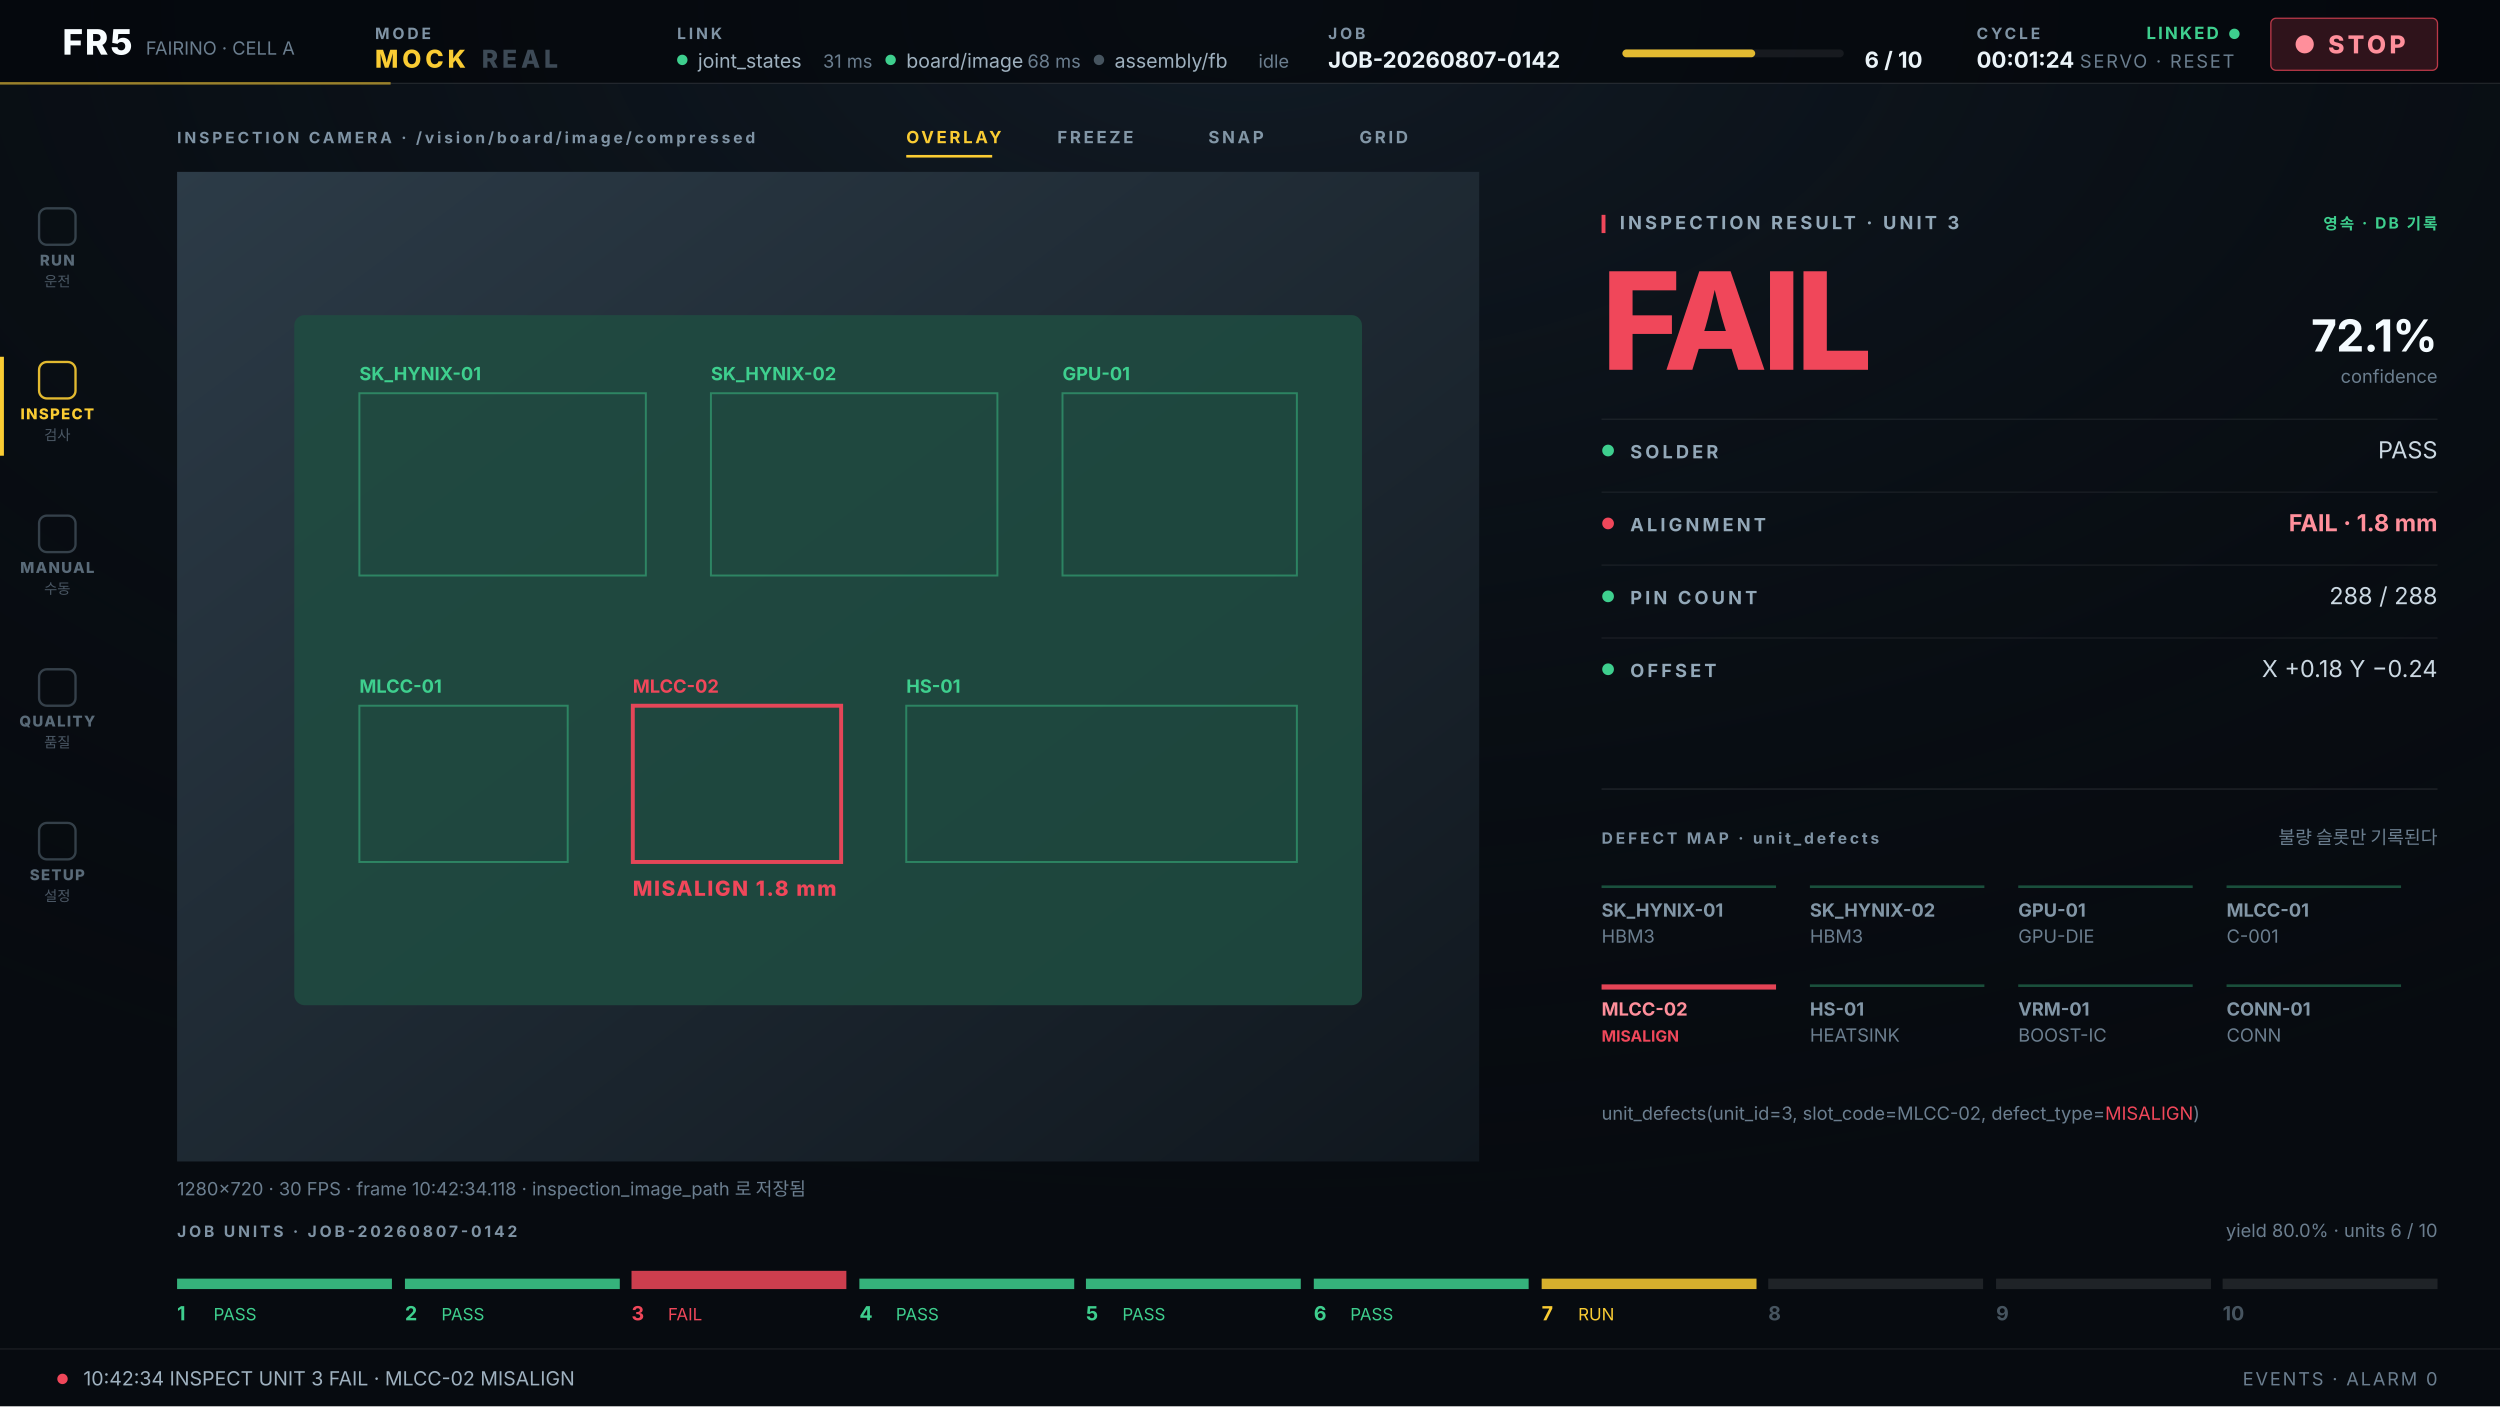
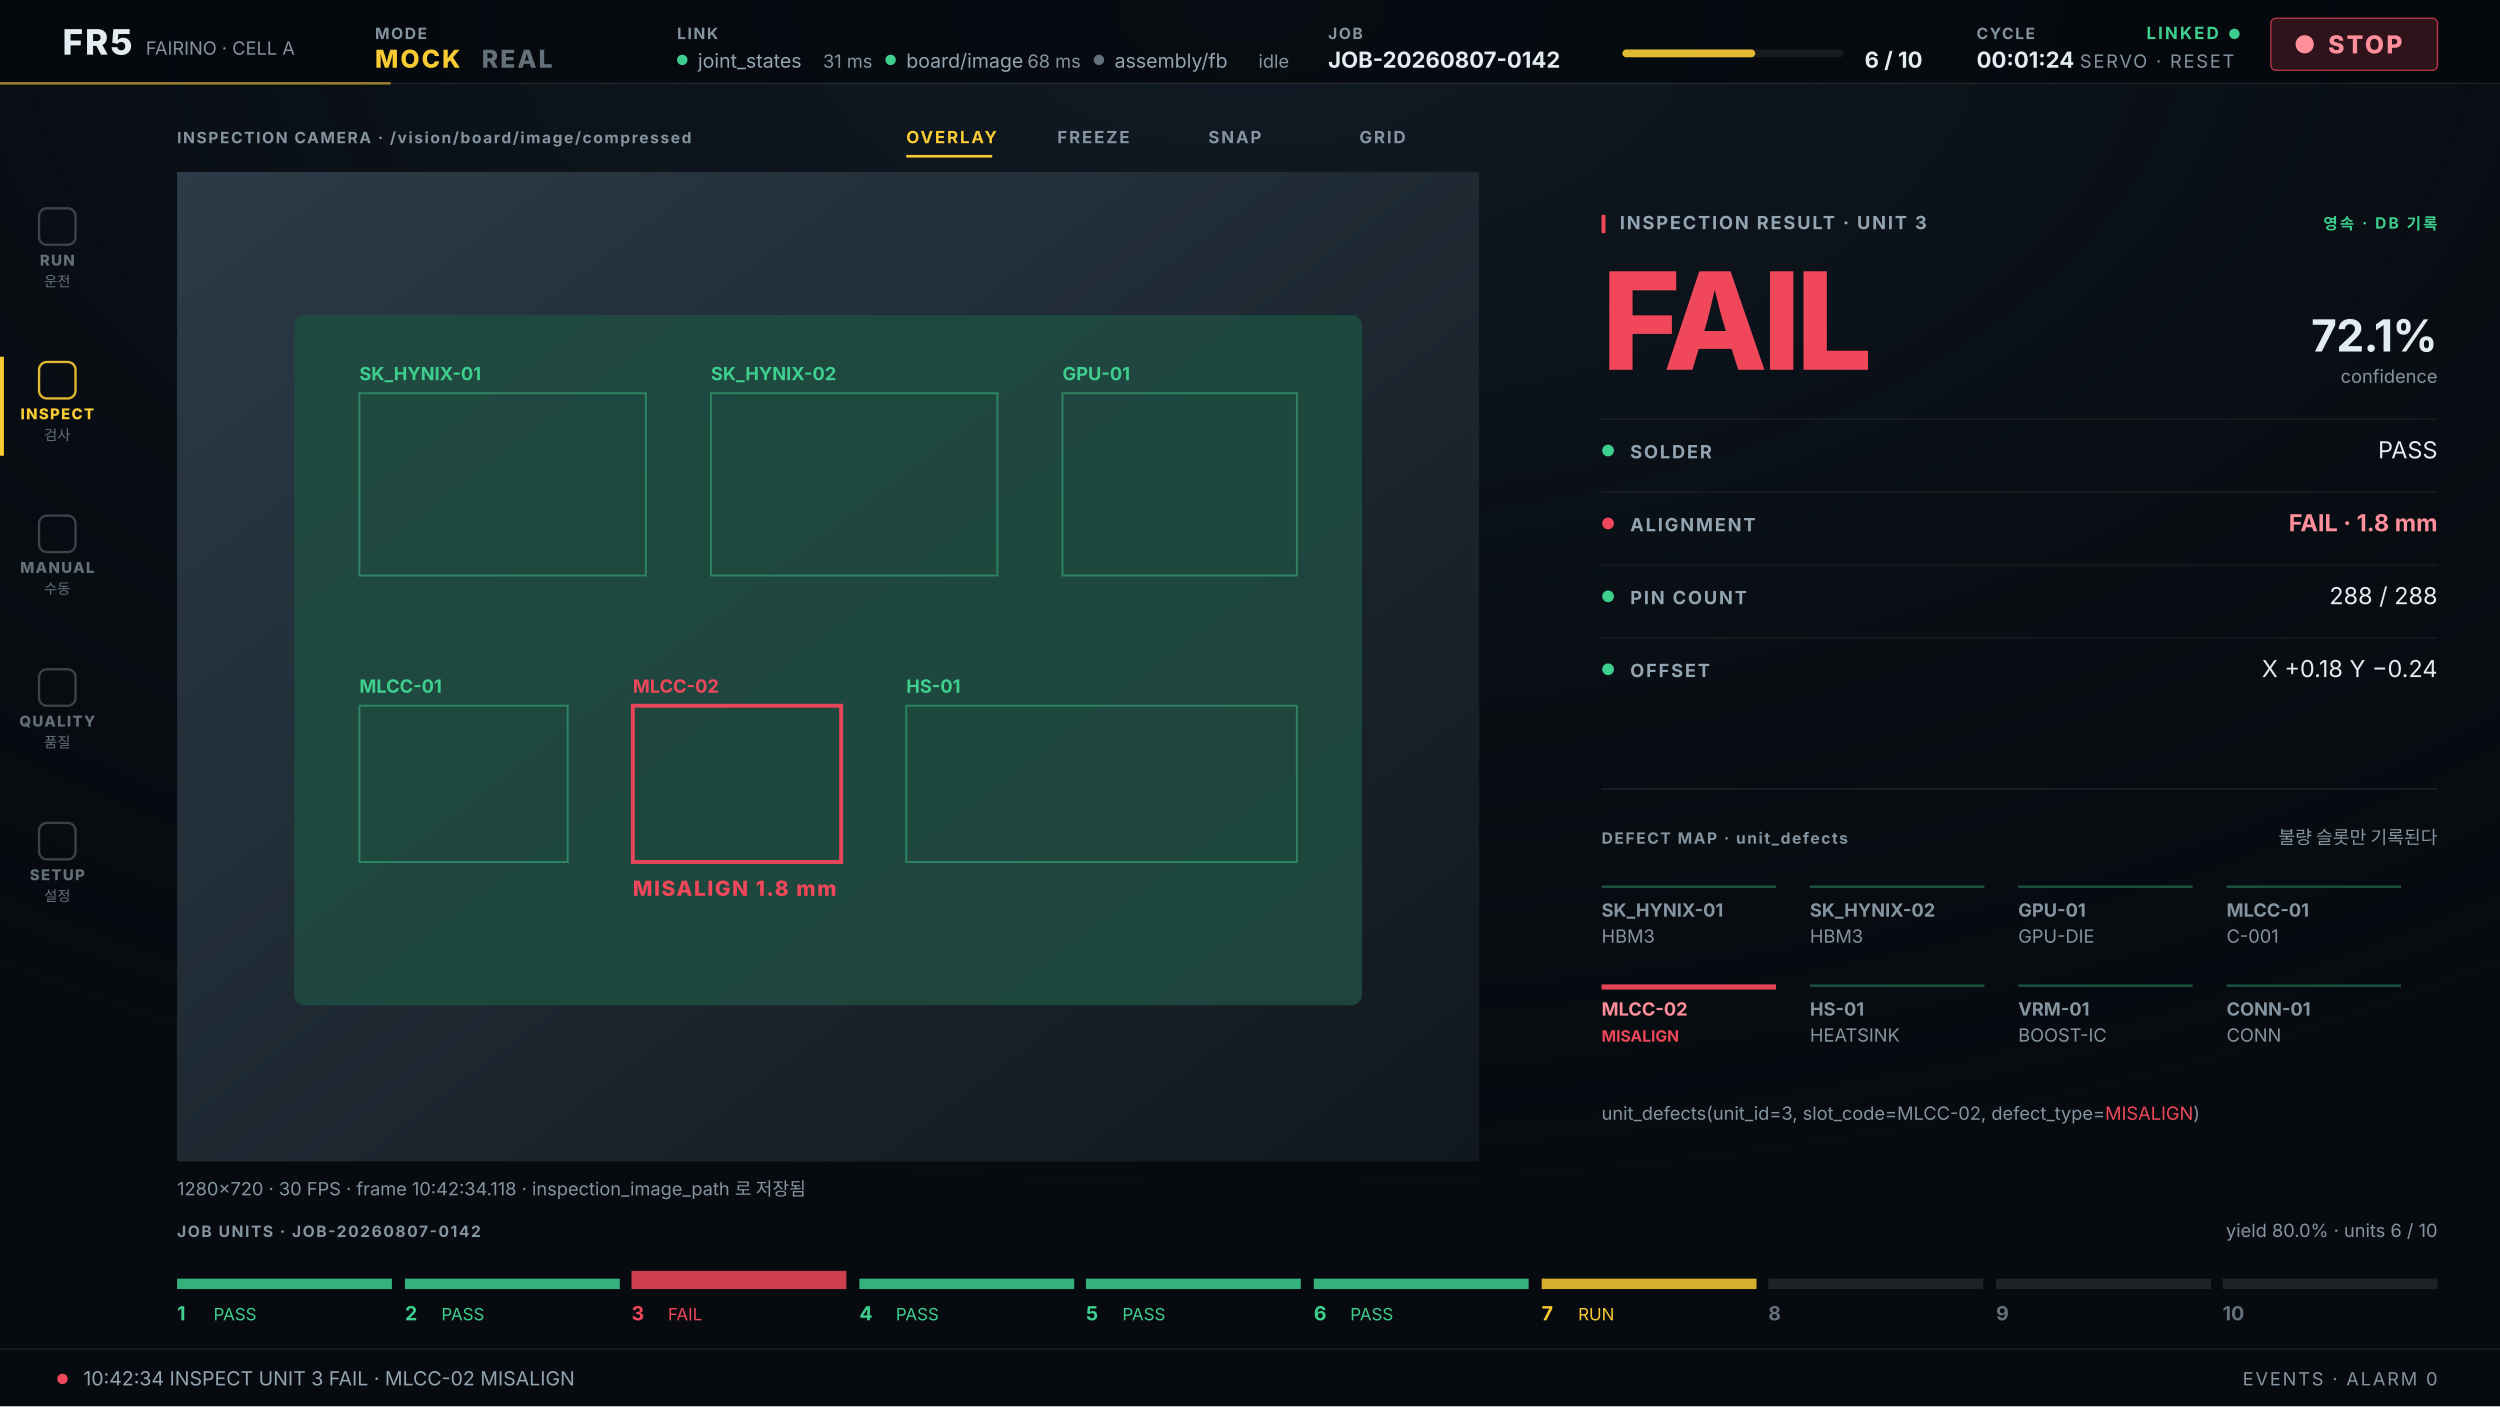
<svg xmlns="http://www.w3.org/2000/svg" width="1920" height="1080" viewBox="0 0 1920 1080" role="img" aria-labelledby="t d">
  <defs>
    <linearGradient id="stage" x1="0" y1="0" x2="0" y2="1">
      <stop offset="0" stop-color="#1c2833" />
      <stop offset="1" stop-color="#080d13" />
    </linearGradient>
    <linearGradient id="floor" x1="0" y1="0" x2="0" y2="1">
      <stop offset="0" stop-color="#28343f" />
      <stop offset="1" stop-color="#111820" />
    </linearGradient>
    <linearGradient id="scrimT" x1="0" y1="0" x2="0" y2="1">
      <stop offset="0" stop-color="#04070a" stop-opacity=".95" />
      <stop offset="1" stop-color="#04070a" stop-opacity="0" />
    </linearGradient>
    <linearGradient id="scrimB" x1="0" y1="1" x2="0" y2="0">
      <stop offset="0" stop-color="#04070a" stop-opacity=".95" />
      <stop offset="1" stop-color="#04070a" stop-opacity="0" />
    </linearGradient>
    <linearGradient id="scrimR" x1="1" y1="0" x2="0" y2="0">
      <stop offset="0" stop-color="#04070a" stop-opacity=".92" />
      <stop offset="1" stop-color="#04070a" stop-opacity="0" />
    </linearGradient>
    <linearGradient id="scrimL" x1="0" y1="0" x2="1" y2="0">
      <stop offset="0" stop-color="#04070a" stop-opacity=".92" />
      <stop offset="1" stop-color="#04070a" stop-opacity="0" />
    </linearGradient>
    <radialGradient id="vig" cx="50%" cy="46%" r="72%">
      <stop offset="0" stop-color="#000" stop-opacity="0" />
      <stop offset="1" stop-color="#000" stop-opacity=".55" />
    </radialGradient>
    <radialGradient id="glow" cx="50%" cy="0%" r="90%">
      <stop offset="0" stop-color="#16222e" stop-opacity=".7" />
      <stop offset="1" stop-color="#070b10" stop-opacity="0" />
    </radialGradient>
    <linearGradient id="cam" x1="0" y1="0" x2="1" y2="1">
      <stop offset="0" stop-color="#2c3b47" />
      <stop offset="1" stop-color="#10171e" />
    </linearGradient>
    <style>
-       text { font-family: Inter, Pretendard, "Noto Sans KR", system-ui, sans-serif; }
-       .mi { fill:#7f93a4; font-size:12px; letter-spacing:2.2px; font-weight:700 }
-       .lb { fill:#93a8b8; font-size:14px; letter-spacing:2.4px; font-weight:700 }
-       .bd { fill:#cbd8e2; font-size:16px }
-       .sm { fill:#9fb1bf; font-size:15px }
-       .mu { fill:#6b7e8f; font-size:14px }
-       .vl { fill:#eef6fb; font-size:26px; font-weight:700 }
-       .v2 { fill:#f4fbff; font-size:34px; font-weight:700; letter-spacing:-.4px }
-       .v3 { fill:#f6fcff; font-size:52px; font-weight:800; letter-spacing:-1.4px }
-       .dp { fill:#f8fdff; font-size:88px; font-weight:800; letter-spacing:-4px }
+       text { font-family: Inter, Pretendard, "Noto Sans CJK KR", "Noto Sans KR", system-ui, sans-serif; font-kerning:normal; font-variant-numeric:tabular-nums; text-rendering:geometricPrecision; }
+       svg { shape-rendering:geometricPrecision; }
+       .mi { fill:#8494a0; font-size:12px; letter-spacing:1.2px; font-weight:700 }
+       .lb { fill:#93a5b2; font-size:14px; letter-spacing:1.4px; font-weight:700 }
+       .bd { fill:#e2ecf1; font-size:16px }
+       .sm { fill:#93a5b2; font-size:15px }
+       .mu { fill:#8494a0; font-size:14px }
+       .vl { fill:#e2ecf1; font-size:26px; font-weight:700 }
+       .v2 { fill:#e2ecf1; font-size:34px; font-weight:700; letter-spacing:-.4px }
+       .v3 { fill:#e2ecf1; font-size:52px; font-weight:800; letter-spacing:-1.4px }
+       .dp { fill:#e2ecf1; font-size:88px; font-weight:800; letter-spacing:-4px }
      .ac { fill:#facc33 } .ok { fill:#3ecf8e } .warn { fill:#f6ad37 } .bad { fill:#f0475a }
    </style>
  </defs>
  <rect width="1920" height="1080" fill="#070b10" />
  <rect width="1920" height="1080" fill="url(#glow)" />
  <rect x="0" y="0" width="1920" height="64" fill="#04070a" fill-opacity=".7" />
  <line x1="0" y1="64" x2="1920" y2="64" stroke="#ffffff" stroke-opacity=".10" />
  <rect x="0" y="63" width="300" height="2" fill="#facc33" fill-opacity=".55" />
-   <text x="48" y="42" fill="#f8fdff" font-size="27" font-weight="800" letter-spacing="1.5">FR5</text>
+   <text x="48" y="42" fill="#e2ecf1" font-size="27" font-weight="800" letter-spacing="1.5">FR5</text>
  <text x="112" y="42" class="mu" font-size="14">FAIRINO · CELL A</text>
  <text x="288" y="30" class="mi">MODE</text>
-   <text x="288" y="52" fill="#facc33" font-size="19" font-weight="800" letter-spacing="3">MOCK</text>
-   <text x="370" y="52" fill="#3d4a56" font-size="19" font-weight="800" letter-spacing="3">REAL</text>
+   <text x="288" y="52" fill="#facc33" font-size="19" font-weight="800" letter-spacing="1.6">MOCK</text>
+   <text x="370" y="52" fill="#64707a" font-size="19" font-weight="800" letter-spacing="1.6">REAL</text>
  <text x="520" y="30" class="mi">LINK</text>
  <circle cx="524" cy="46" r="4" fill="#3ecf8e" />
  <text x="536" y="52" class="sm" font-size="14">joint_states</text>
  <text x="670" y="52" text-anchor="end" class="mu" font-size="13">31 ms</text>
  <circle cx="684" cy="46" r="4" fill="#3ecf8e" />
  <text x="696" y="52" class="sm" font-size="14">board/image</text>
  <text x="830" y="52" text-anchor="end" class="mu" font-size="13">68 ms</text>
-   <circle cx="844" cy="46" r="4" fill="#46545f" />
+   <circle cx="844" cy="46" r="4" fill="#64707a" />
  <text x="856" y="52" class="sm" font-size="14">assembly/fb</text>
  <text x="990" y="52" text-anchor="end" class="mu" font-size="13">idle</text>
  <text x="1020" y="30" class="mi">JOB</text>
-   <text x="1020" y="52" fill="#eaf3f8" font-size="17" font-weight="700">JOB-20260807-0142</text>
+   <text x="1020" y="52" fill="#e2ecf1" font-size="17" font-weight="700">JOB-20260807-0142</text>
  <rect x="1246" y="38" width="170" height="6" rx="3.0" fill="#ffffff" fill-opacity=".07" />
  <rect x="1246" y="38" width="102" height="6" rx="3.0" fill="#facc33" fill-opacity=".9" />
-   <text x="1432" y="52" fill="#eaf3f8" font-size="17" font-weight="700">6 / 10</text>
+   <text x="1432" y="52" fill="#e2ecf1" font-size="17" font-weight="700">6 / 10</text>
  <text x="1518" y="30" class="mi">CYCLE</text>
-   <text x="1518" y="52" fill="#eaf3f8" font-size="17" font-weight="700">00:01:24</text>
+   <text x="1518" y="52" fill="#e2ecf1" font-size="17" font-weight="700">00:01:24</text>
  <text x="1704" y="30" text-anchor="end" fill="#3ecf8e" font-size="13" font-weight="700" letter-spacing="1.6">LINKED</text>
  <circle cx="1716" cy="26" r="4" fill="#3ecf8e" />
  <text x="1716" y="52" text-anchor="end" class="mu" font-size="12" letter-spacing="1.4">SERVO · RESET</text>
  <rect x="1744" y="14" width="128" height="40" rx="4" fill="#f0475a" fill-opacity=".18" stroke="#f0475a" stroke-opacity=".75" />
  <circle cx="1770" cy="34" r="7" fill="#ff8f9b" />
-   <text x="1788" y="41" fill="#ff8f9b" font-size="19" font-weight="800" letter-spacing="2.6">STOP</text>
-   <rect x="30.0" y="160" width="28" height="28" rx="6" fill="none" stroke="#5a6b79" stroke-opacity=".55" stroke-width="1.8" />
-   <text x="44.0" y="204" text-anchor="middle" fill="#5a6b79" font-size="11.5" font-weight="800" letter-spacing="1">RUN</text>
-   <text x="44.0" y="220" text-anchor="middle" fill="#4a5764" font-size="11">운전</text>
+   <text x="1788" y="41" fill="#ff8f9b" font-size="19" font-weight="800" letter-spacing="1.8">STOP</text>
+   <rect x="30.0" y="160" width="28" height="28" rx="6" fill="none" stroke="#64707a" stroke-opacity=".55" stroke-width="1.8" />
+   <text x="44.0" y="204" text-anchor="middle" fill="#64707a" font-size="11.5" font-weight="800" letter-spacing="1">RUN</text>
+   <text x="44.0" y="220" text-anchor="middle" fill="#64707a" font-size="11">운전</text>
  <rect x="0" y="274" width="3" height="76" fill="#facc33" />
  <rect x="30.0" y="278" width="28" height="28" rx="6" fill="none" stroke="#facc33" stroke-opacity=".9" stroke-width="1.8" />
  <text x="44.0" y="322" text-anchor="middle" fill="#facc33" font-size="11.5" font-weight="800" letter-spacing="1">INSPECT</text>
-   <text x="44.0" y="338" text-anchor="middle" fill="#4a5764" font-size="11">검사</text>
-   <rect x="30.0" y="396" width="28" height="28" rx="6" fill="none" stroke="#5a6b79" stroke-opacity=".55" stroke-width="1.8" />
-   <text x="44.0" y="440" text-anchor="middle" fill="#5a6b79" font-size="11.5" font-weight="800" letter-spacing="1">MANUAL</text>
-   <text x="44.0" y="456" text-anchor="middle" fill="#4a5764" font-size="11">수동</text>
-   <rect x="30.0" y="514" width="28" height="28" rx="6" fill="none" stroke="#5a6b79" stroke-opacity=".55" stroke-width="1.8" />
-   <text x="44.0" y="558" text-anchor="middle" fill="#5a6b79" font-size="11.5" font-weight="800" letter-spacing="1">QUALITY</text>
-   <text x="44.0" y="574" text-anchor="middle" fill="#4a5764" font-size="11">품질</text>
-   <rect x="30.0" y="632" width="28" height="28" rx="6" fill="none" stroke="#5a6b79" stroke-opacity=".55" stroke-width="1.8" />
-   <text x="44.0" y="676" text-anchor="middle" fill="#5a6b79" font-size="11.5" font-weight="800" letter-spacing="1">SETUP</text>
-   <text x="44.0" y="692" text-anchor="middle" fill="#4a5764" font-size="11">설정</text>
+   <text x="44.0" y="338" text-anchor="middle" fill="#64707a" font-size="11">검사</text>
+   <rect x="30.0" y="396" width="28" height="28" rx="6" fill="none" stroke="#64707a" stroke-opacity=".55" stroke-width="1.8" />
+   <text x="44.0" y="440" text-anchor="middle" fill="#64707a" font-size="11.5" font-weight="800" letter-spacing="1">MANUAL</text>
+   <text x="44.0" y="456" text-anchor="middle" fill="#64707a" font-size="11">수동</text>
+   <rect x="30.0" y="514" width="28" height="28" rx="6" fill="none" stroke="#64707a" stroke-opacity=".55" stroke-width="1.8" />
+   <text x="44.0" y="558" text-anchor="middle" fill="#64707a" font-size="11.5" font-weight="800" letter-spacing="1">QUALITY</text>
+   <text x="44.0" y="574" text-anchor="middle" fill="#64707a" font-size="11">품질</text>
+   <rect x="30.0" y="632" width="28" height="28" rx="6" fill="none" stroke="#64707a" stroke-opacity=".55" stroke-width="1.8" />
+   <text x="44.0" y="676" text-anchor="middle" fill="#64707a" font-size="11.5" font-weight="800" letter-spacing="1">SETUP</text>
+   <text x="44.0" y="692" text-anchor="middle" fill="#64707a" font-size="11">설정</text>
  <line x1="0" y1="1036" x2="1920" y2="1036" stroke="#ffffff" stroke-opacity=".08" />
  <circle cx="48" cy="1059" r="4" fill="#f0475a" />
  <text x="64" y="1064" class="sm" font-size="14">10:42:34   INSPECT   UNIT 3 FAIL · MLCC-02 MISALIGN</text>
  <text x="1872" y="1064" text-anchor="end" class="mu" font-size="13" letter-spacing="1.4">EVENTS  ·  ALARM 0</text>
  <rect x="136" y="132" width="1000" height="760" fill="url(#cam)" />
  <text x="136" y="110" class="mi">INSPECTION CAMERA  ·  /vision/board/image/compressed</text>
-   <text x="696" y="110" fill="#facc33" font-size="13" font-weight="700" letter-spacing="2">OVERLAY</text>
+   <text x="696" y="110" fill="#facc33" font-size="13" font-weight="700" letter-spacing="1.4">OVERLAY</text>
  <rect x="696" y="119" width="66" height="2" fill="#facc33" />
-   <text x="812" y="110" fill="#8296a6" font-size="13" font-weight="700" letter-spacing="2">FREEZE</text>
-   <text x="928" y="110" fill="#8296a6" font-size="13" font-weight="700" letter-spacing="2">SNAP</text>
-   <text x="1044" y="110" fill="#8296a6" font-size="13" font-weight="700" letter-spacing="2">GRID</text>
+   <text x="812" y="110" fill="#8494a0" font-size="13" font-weight="700" letter-spacing="1.4">FREEZE</text>
+   <text x="928" y="110" fill="#8494a0" font-size="13" font-weight="700" letter-spacing="1.4">SNAP</text>
+   <text x="1044" y="110" fill="#8494a0" font-size="13" font-weight="700" letter-spacing="1.4">GRID</text>
  <rect x="226" y="242" width="820" height="530" rx="8" fill="#1f4d41" fill-opacity=".85" />
  <rect x="276" y="302" width="220" height="140" fill="none" stroke="#3ecf8e" stroke-opacity=".45" stroke-width="1.5" />
  <text x="276" y="292" fill="#3ecf8e" font-size="14" font-weight="700">SK_HYNIX-01</text>
  <rect x="546" y="302" width="220" height="140" fill="none" stroke="#3ecf8e" stroke-opacity=".45" stroke-width="1.5" />
  <text x="546" y="292" fill="#3ecf8e" font-size="14" font-weight="700">SK_HYNIX-02</text>
  <rect x="816" y="302" width="180" height="140" fill="none" stroke="#3ecf8e" stroke-opacity=".45" stroke-width="1.5" />
  <text x="816" y="292" fill="#3ecf8e" font-size="14" font-weight="700">GPU-01</text>
  <rect x="276" y="542" width="160" height="120" fill="none" stroke="#3ecf8e" stroke-opacity=".45" stroke-width="1.5" />
  <text x="276" y="532" fill="#3ecf8e" font-size="14" font-weight="700">MLCC-01</text>
  <rect x="486" y="542" width="160" height="120" fill="none" stroke="#f0475a" stroke-opacity=".95" stroke-width="3" />
  <text x="486" y="532" fill="#f0475a" font-size="14" font-weight="700">MLCC-02</text>
  <text x="486" y="688" class="bad" font-size="16" font-weight="800" letter-spacing="1.2">MISALIGN 1.8 mm</text>
  <rect x="696" y="542" width="300" height="120" fill="none" stroke="#3ecf8e" stroke-opacity=".45" stroke-width="1.5" />
  <text x="696" y="532" fill="#3ecf8e" font-size="14" font-weight="700">HS-01</text>
  <text x="136" y="918" class="mu" font-size="13">1280×720 · 30 FPS · frame 10:42:34.118   ·   inspection_image_path 로 저장됨</text>
  <rect x="1230" y="165" width="3" height="14" fill="#f0475a" />
  <text x="1244" y="176" class="lb">INSPECTION RESULT · UNIT 3</text>
  <text x="1872" y="176" fill="#3ecf8e" font-size="12" font-weight="700" letter-spacing="1.6" text-anchor="end">영속 · DB 기록</text>
  <text x="1230" y="284" class="bad" font-size="104" font-weight="800" letter-spacing="-4">FAIL</text>
  <text x="1872" y="270" text-anchor="end" class="v2">72.1%</text>
  <text x="1872" y="294" text-anchor="end" class="mu" font-size="13">confidence</text>
  <line x1="1230" y1="322" x2="1872" y2="322" stroke="#ffffff" stroke-opacity=".07" />
  <circle cx="1235" cy="346" r="4.5" fill="#3ecf8e" />
  <text x="1252" y="352" class="lb" font-size="13">SOLDER</text>
-   <text x="1872" y="352" text-anchor="end" fill="#cbd8e2" font-size="18" font-weight="400">PASS</text>
+   <text x="1872" y="352" text-anchor="end" fill="#e2ecf1" font-size="18" font-weight="400">PASS</text>
  <line x1="1230" y1="378" x2="1872" y2="378" stroke="#ffffff" stroke-opacity=".07" />
  <circle cx="1235" cy="402" r="4.5" fill="#f0475a" />
  <text x="1252" y="408" class="lb" font-size="13">ALIGNMENT</text>
  <text x="1872" y="408" text-anchor="end" fill="#ff8f9b" font-size="18" font-weight="700">FAIL · 1.8 mm</text>
  <line x1="1230" y1="434" x2="1872" y2="434" stroke="#ffffff" stroke-opacity=".07" />
  <circle cx="1235" cy="458" r="4.5" fill="#3ecf8e" />
  <text x="1252" y="464" class="lb" font-size="13">PIN COUNT</text>
-   <text x="1872" y="464" text-anchor="end" fill="#cbd8e2" font-size="18" font-weight="400">288 / 288</text>
+   <text x="1872" y="464" text-anchor="end" fill="#e2ecf1" font-size="18" font-weight="400">288 / 288</text>
  <line x1="1230" y1="490" x2="1872" y2="490" stroke="#ffffff" stroke-opacity=".07" />
  <circle cx="1235" cy="514" r="4.5" fill="#3ecf8e" />
  <text x="1252" y="520" class="lb" font-size="13">OFFSET</text>
-   <text x="1872" y="520" text-anchor="end" fill="#cbd8e2" font-size="18" font-weight="400">X +0.18  Y −0.24</text>
+   <text x="1872" y="520" text-anchor="end" fill="#e2ecf1" font-size="18" font-weight="400">X +0.18  Y −0.24</text>
  <line x1="1230" y1="606" x2="1872" y2="606" stroke="#ffffff" stroke-opacity=".10" />
  <text x="1230" y="648" class="mi">DEFECT MAP · unit_defects</text>
  <text x="1872" y="648" text-anchor="end" class="mu" font-size="13">불량 슬롯만 기록된다</text>
  <rect x="1230" y="680" width="134" height="2" fill="#3ecf8e" fill-opacity=".35" />
-   <text x="1230" y="704" fill="#8296a6" font-size="14" font-weight="700">SK_HYNIX-01</text>
+   <text x="1230" y="704" fill="#8494a0" font-size="14" font-weight="700">SK_HYNIX-01</text>
  <text x="1230" y="724" class="mu" font-size="12">HBM3</text>
  <rect x="1390" y="680" width="134" height="2" fill="#3ecf8e" fill-opacity=".35" />
-   <text x="1390" y="704" fill="#8296a6" font-size="14" font-weight="700">SK_HYNIX-02</text>
+   <text x="1390" y="704" fill="#8494a0" font-size="14" font-weight="700">SK_HYNIX-02</text>
  <text x="1390" y="724" class="mu" font-size="12">HBM3</text>
  <rect x="1550" y="680" width="134" height="2" fill="#3ecf8e" fill-opacity=".35" />
-   <text x="1550" y="704" fill="#8296a6" font-size="14" font-weight="700">GPU-01</text>
+   <text x="1550" y="704" fill="#8494a0" font-size="14" font-weight="700">GPU-01</text>
  <text x="1550" y="724" class="mu" font-size="12">GPU-DIE</text>
  <rect x="1710" y="680" width="134" height="2" fill="#3ecf8e" fill-opacity=".35" />
-   <text x="1710" y="704" fill="#8296a6" font-size="14" font-weight="700">MLCC-01</text>
+   <text x="1710" y="704" fill="#8494a0" font-size="14" font-weight="700">MLCC-01</text>
  <text x="1710" y="724" class="mu" font-size="12">C-001</text>
  <rect x="1230" y="756" width="134" height="4" fill="#f0475a" fill-opacity=".95" />
  <text x="1230" y="780" fill="#ff8f9b" font-size="14" font-weight="700">MLCC-02</text>
  <text x="1230" y="800" class="bad" font-size="12" font-weight="700">MISALIGN</text>
  <rect x="1390" y="756" width="134" height="2" fill="#3ecf8e" fill-opacity=".35" />
-   <text x="1390" y="780" fill="#8296a6" font-size="14" font-weight="700">HS-01</text>
+   <text x="1390" y="780" fill="#8494a0" font-size="14" font-weight="700">HS-01</text>
  <text x="1390" y="800" class="mu" font-size="12">HEATSINK</text>
  <rect x="1550" y="756" width="134" height="2" fill="#3ecf8e" fill-opacity=".35" />
-   <text x="1550" y="780" fill="#8296a6" font-size="14" font-weight="700">VRM-01</text>
+   <text x="1550" y="780" fill="#8494a0" font-size="14" font-weight="700">VRM-01</text>
  <text x="1550" y="800" class="mu" font-size="12">BOOST-IC</text>
  <rect x="1710" y="756" width="134" height="2" fill="#3ecf8e" fill-opacity=".35" />
-   <text x="1710" y="780" fill="#8296a6" font-size="14" font-weight="700">CONN-01</text>
+   <text x="1710" y="780" fill="#8494a0" font-size="14" font-weight="700">CONN-01</text>
  <text x="1710" y="800" class="mu" font-size="12">CONN</text>
  <text x="1230" y="860" class="mu" font-size="13" font-family="monospace">unit_defects(unit_id=3, slot_code=MLCC-02, defect_type=<tspan class="bad">MISALIGN</tspan>)</text>
  <text x="136" y="950" class="mi">JOB UNITS · JOB-20260807-0142</text>
  <text x="1872" y="950" text-anchor="end" class="mu" font-size="13">yield 80.0%   ·   units 6 / 10</text>
  <rect x="136" y="982" width="165" height="8" fill="#3ecf8e" fill-opacity=".85" />
  <text x="136" y="1014" fill="#3ecf8e" font-size="15" font-weight="700">1</text>
  <text x="164" y="1014" fill="#3ecf8e" font-size="13">PASS</text>
  <rect x="311" y="982" width="165" height="8" fill="#3ecf8e" fill-opacity=".85" />
  <text x="311" y="1014" fill="#3ecf8e" font-size="15" font-weight="700">2</text>
  <text x="339" y="1014" fill="#3ecf8e" font-size="13">PASS</text>
  <rect x="485" y="976" width="165" height="14" fill="#f0475a" fill-opacity=".85" />
  <text x="485" y="1014" fill="#f0475a" font-size="15" font-weight="700">3</text>
  <text x="513" y="1014" fill="#f0475a" font-size="13">FAIL</text>
  <rect x="660" y="982" width="165" height="8" fill="#3ecf8e" fill-opacity=".85" />
  <text x="660" y="1014" fill="#3ecf8e" font-size="15" font-weight="700">4</text>
  <text x="688" y="1014" fill="#3ecf8e" font-size="13">PASS</text>
  <rect x="834" y="982" width="165" height="8" fill="#3ecf8e" fill-opacity=".85" />
  <text x="834" y="1014" fill="#3ecf8e" font-size="15" font-weight="700">5</text>
  <text x="862" y="1014" fill="#3ecf8e" font-size="13">PASS</text>
  <rect x="1009" y="982" width="165" height="8" fill="#3ecf8e" fill-opacity=".85" />
  <text x="1009" y="1014" fill="#3ecf8e" font-size="15" font-weight="700">6</text>
  <text x="1037" y="1014" fill="#3ecf8e" font-size="13">PASS</text>
  <rect x="1184" y="982" width="165" height="8" fill="#facc33" fill-opacity=".85" />
  <text x="1184" y="1014" fill="#facc33" font-size="15" font-weight="700">7</text>
  <text x="1212" y="1014" fill="#facc33" font-size="13">RUN</text>
  <rect x="1358" y="982" width="165" height="8" fill="#ffffff" fill-opacity=".10" />
-   <text x="1358" y="1014" fill="#46545f" font-size="15" font-weight="700">8</text>
+   <text x="1358" y="1014" fill="#64707a" font-size="15" font-weight="700">8</text>
  <rect x="1533" y="982" width="165" height="8" fill="#ffffff" fill-opacity=".10" />
-   <text x="1533" y="1014" fill="#46545f" font-size="15" font-weight="700">9</text>
+   <text x="1533" y="1014" fill="#64707a" font-size="15" font-weight="700">9</text>
  <rect x="1707" y="982" width="165" height="8" fill="#ffffff" fill-opacity=".10" />
-   <text x="1707" y="1014" fill="#46545f" font-size="15" font-weight="700">10</text>
+   <text x="1707" y="1014" fill="#64707a" font-size="15" font-weight="700">10</text>
</svg>
